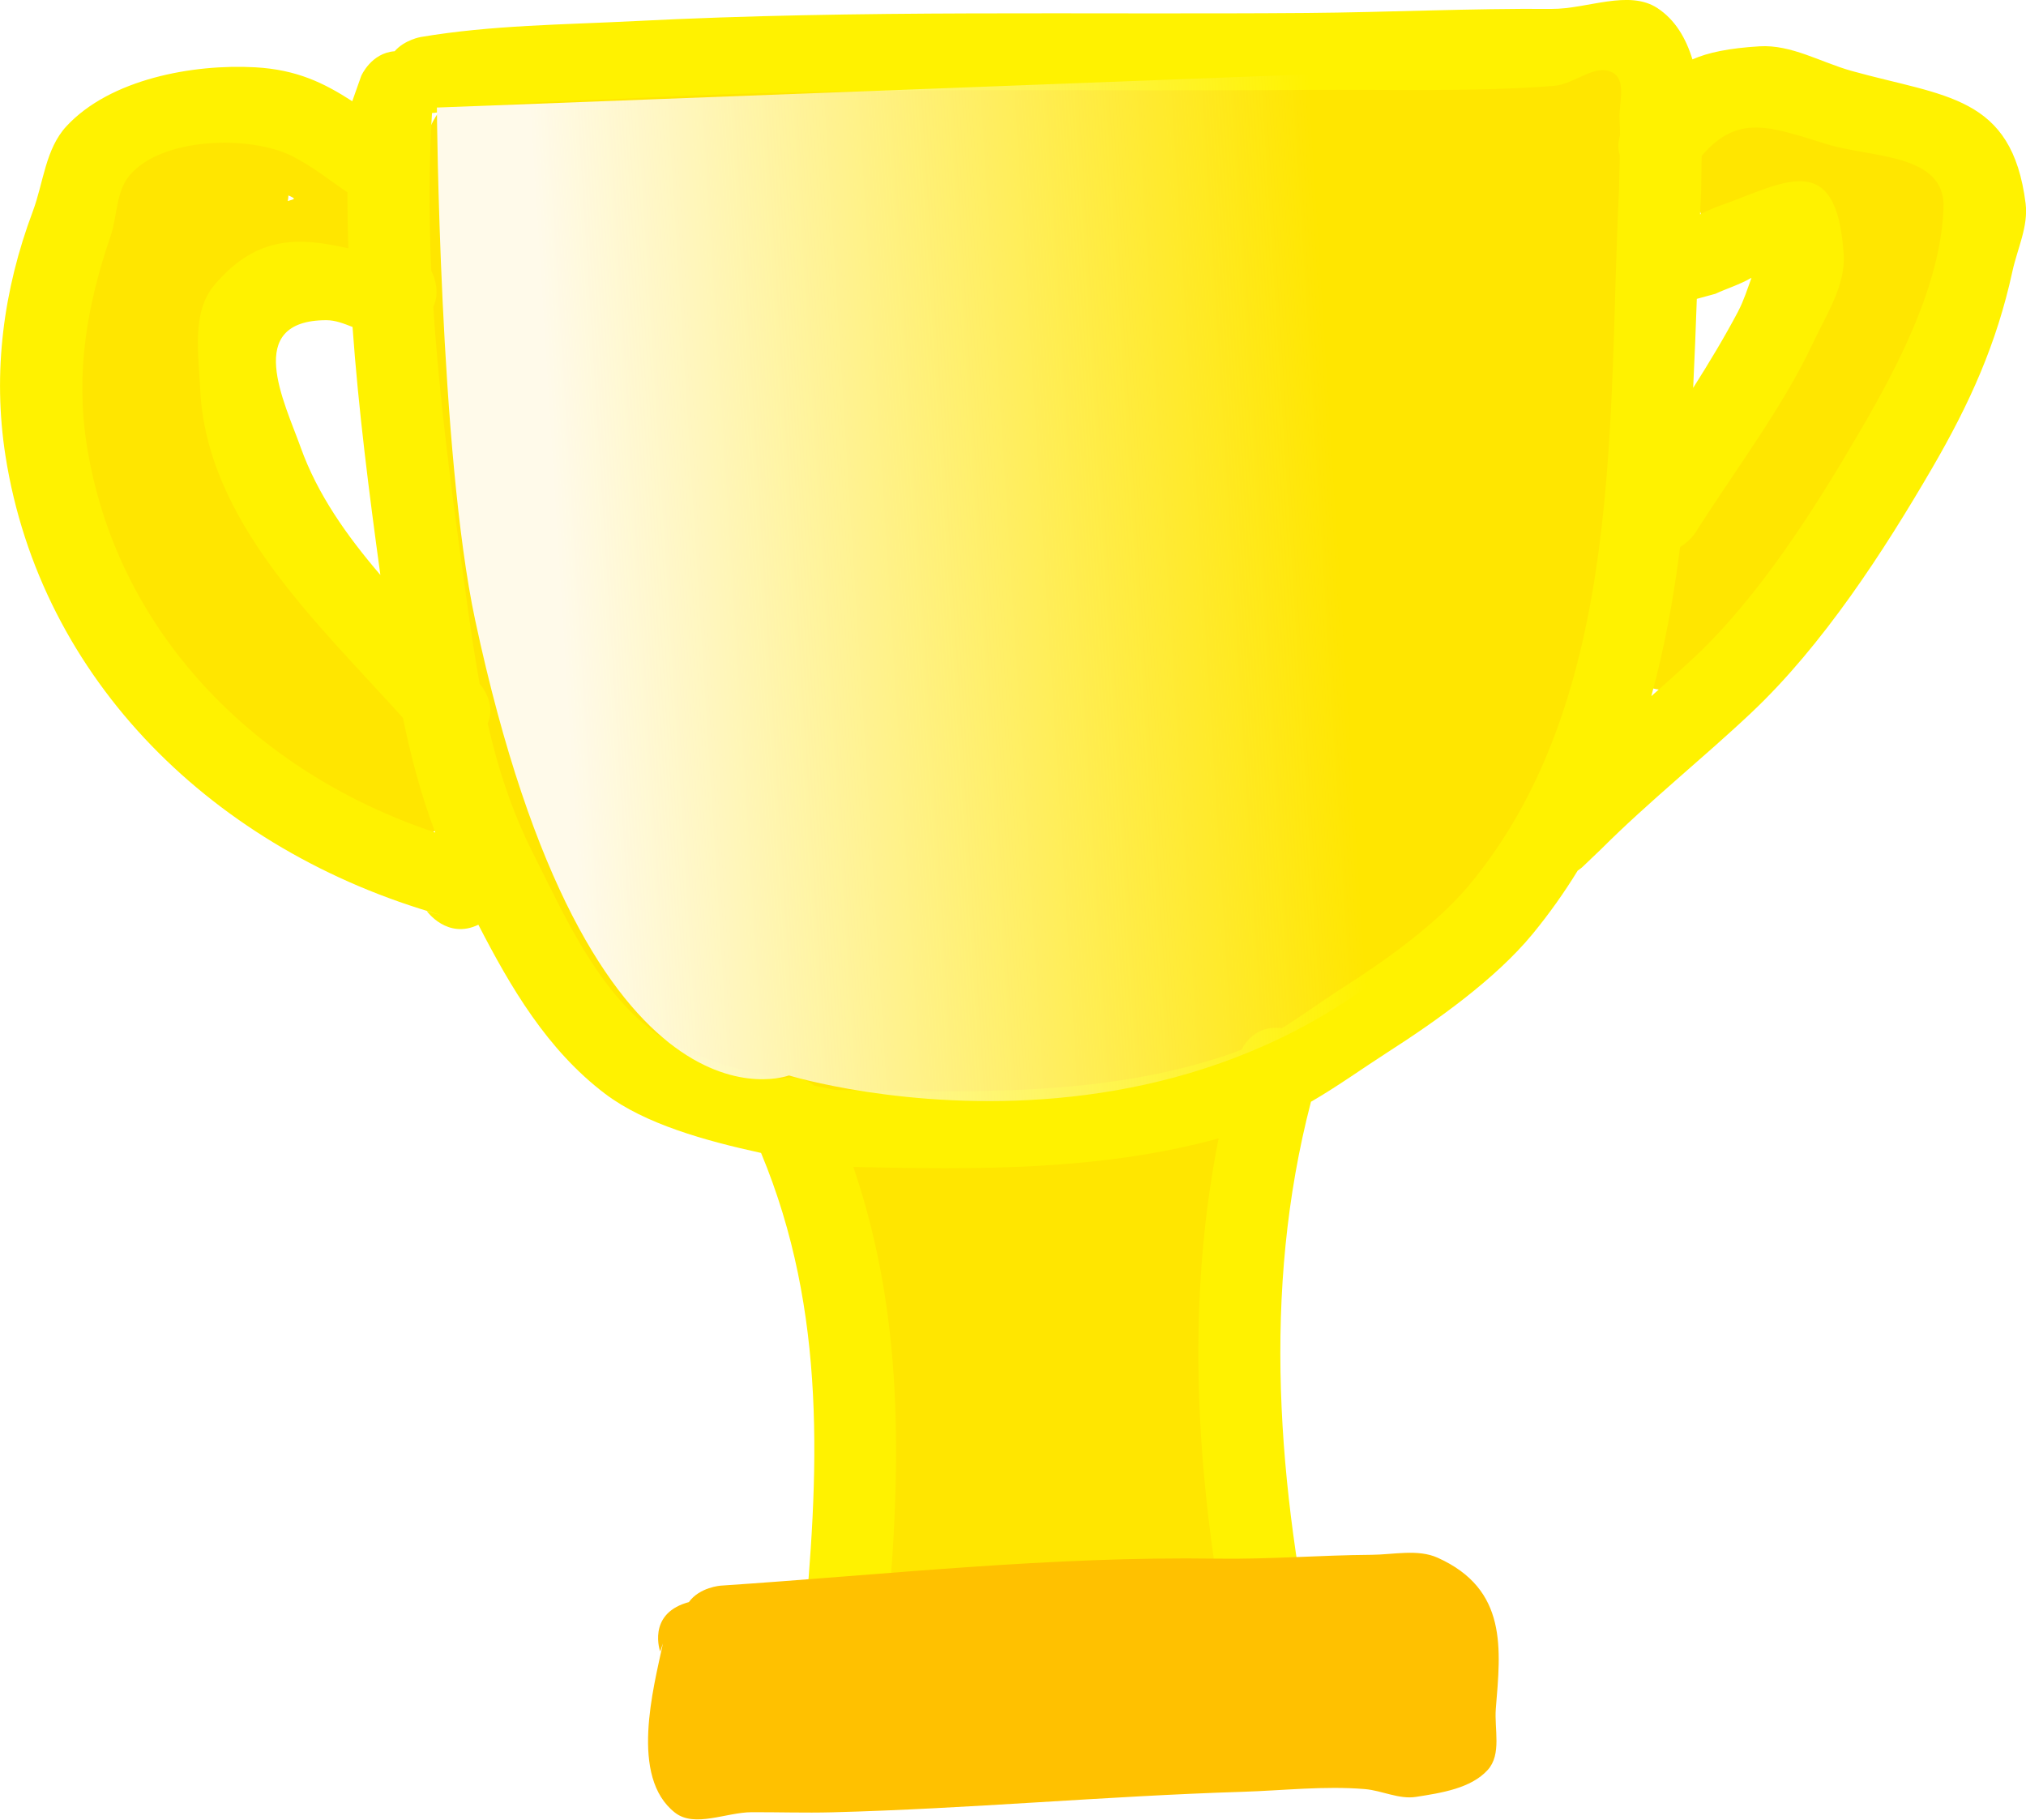
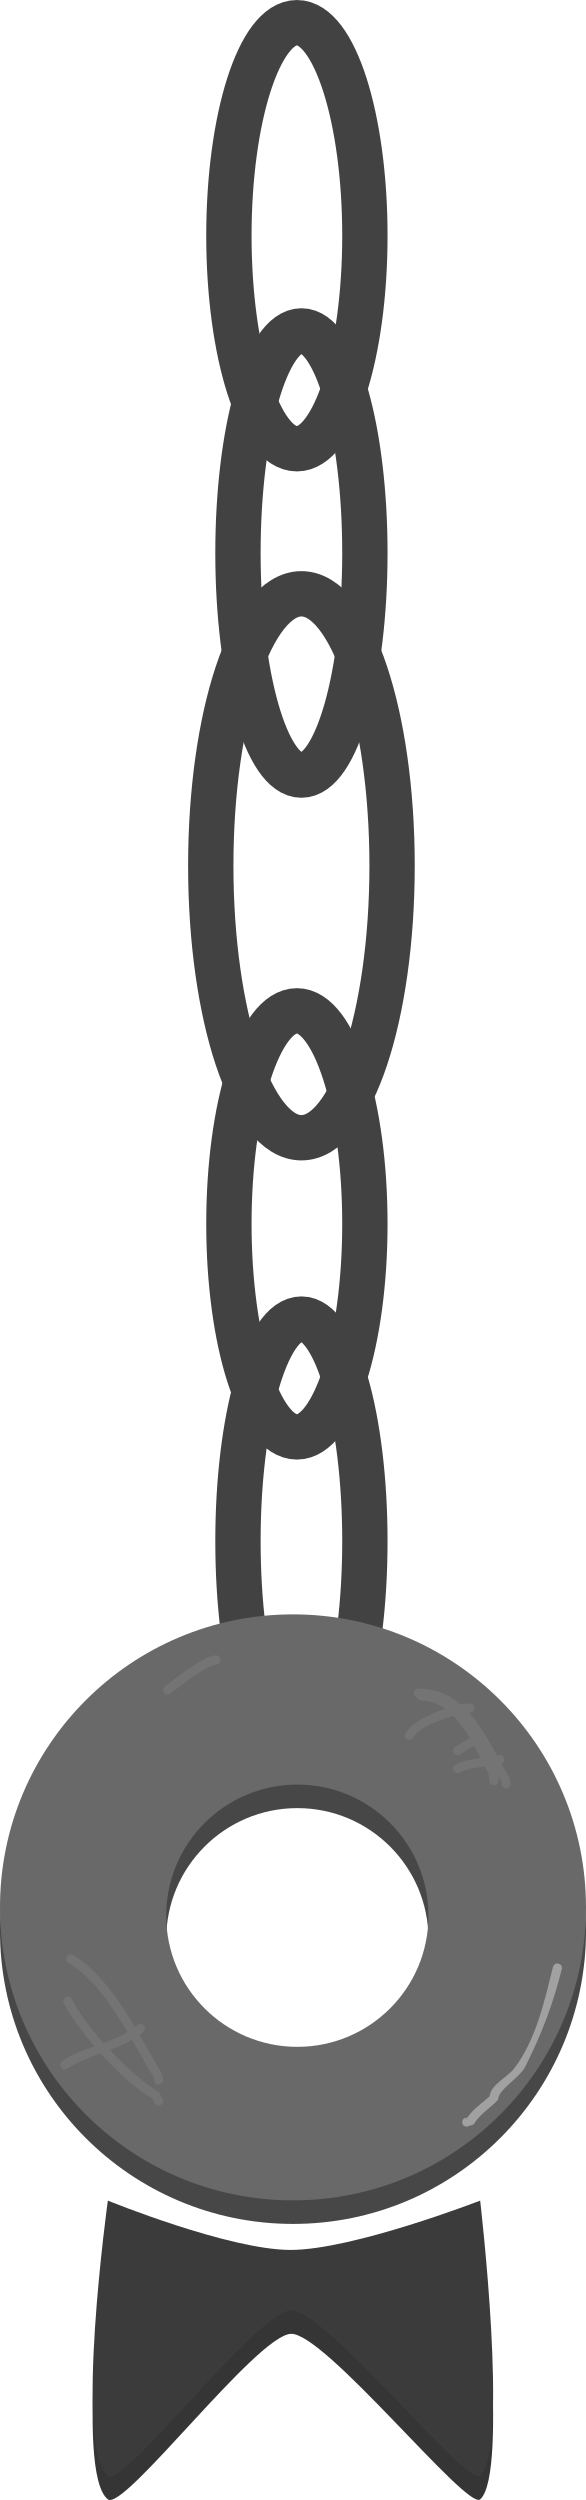
- <svg xmlns="http://www.w3.org/2000/svg" version="1.1" width="52.246" height="46.923" viewBox="0,0,52.246,46.923">
-   <defs>
-     <linearGradient x1="228.243" y1="170.85" x2="248.348" y2="169.582" gradientUnits="userSpaceOnUse" id="color-1">
-       <stop offset="0" stop-color="#fffaea" />
-       <stop offset="1" stop-color="#fffaea" stop-opacity="0" />
-     </linearGradient>
-   </defs>
-   <g transform="translate(-213.8769,-156.5384)">
-     <g data-paper-data="{&quot;isPaintingLayer&quot;:true}" fill-rule="nonzero" stroke="none" stroke-linecap="butt" stroke-linejoin="miter" stroke-miterlimit="10" stroke-dasharray="" stroke-dashoffset="0" style="mix-blend-mode: normal">
-       <path d="M225.391,176.892c0,0 0.335,0.94 -0.67,1.254c-1.005,0.314 -1.34,-0.627 -1.34,-0.627c-0.026,-0.072 -0.051,-0.145 -0.077,-0.217c-0.496,0.006 -1.031,-0.152 -1.497,-0.294c-0.728,-0.222 -2.286,-1.868 -2.788,-2.438c-2.388,-2.714 -4.263,-6.096 -3.951,-9.723c0.251,-2.918 2.085,-6.836 6.053,-5.633c0.693,0.21 1.2,0.775 1.8,1.162c0.131,0.739 0.711,1.531 0.392,2.218c-0.279,0.601 -1.239,0.612 -1.852,0.93c-0.904,0.468 -1.679,0.941 -1.736,2.024c-0.143,2.747 2.012,5.082 3.239,7.38l0.6,0.842c0.059,0.08 0.106,0.17 0.138,0.265c0.016,-0.001 0.032,-0.001 0.048,-0.001c0.521,0 0.953,0.352 1.042,0.815l0.198,0.928c0.133,0.372 0.266,0.744 0.4,1.116zM221.435,161.68c0.062,-0.021 -0.028,-0.061 -0.12,-0.101c-0.002,0.049 -0.008,0.098 -0.017,0.145c0.046,-0.014 0.092,-0.029 0.137,-0.044z" fill="#ffe600" stroke-width="0.5" />
-       <path d="M243.235,185.432c0.71,-0.539 1.386,0.094 1.386,0.094l-0.102,0.387c0.587,-0.053 1.167,-0.09 1.54,0.271c0.516,0.499 -0.015,1.393 -0.103,2.083c-0.142,1.118 -0.456,2.22 -0.496,3.345c-0.035,0.98 0.161,1.963 0.082,2.941c-0.074,0.917 0.167,2.003 -0.438,2.727c-0.406,0.485 -1.314,0.097 -1.97,0.15c-1.163,0.093 -2.326,0.181 -3.487,0.291c-0.607,0.058 -1.22,0.307 -1.819,0.199c-0.715,-0.13 -1.63,-0.283 -1.968,-0.886c-0.174,-0.312 0.283,-2.522 0.266,-3.284c-0.055,-2.364 -0.404,-4.48 -1.201,-6.713c0,0 -0.335,-0.94 0.67,-1.254c0.364,-0.114 0.64,-0.063 0.844,0.048c0.007,-0 0.014,-0 0.021,-0c0.034,0 0.067,0.001 0.1,0.004l1.259,0.098l-0.012,0.132c1.796,-0.275 3.599,-0.38 5.429,-0.633z" fill="#ffe600" stroke-width="0.5" />
-       <path d="M257.698,169.384c0.698,-1.489 1.396,-2.89 2.231,-4.335c0.299,-0.517 0.554,-1.055 0.82,-1.587c0.065,-0.131 0.261,-0.284 0.172,-0.402c-0.928,-1.225 -2.44,1.793 -3.208,-1.092c-0.922,-3.467 4.064,-4.011 5.89,-2.584c1.879,1.469 0.877,3.858 0.175,5.598c-0.831,2.058 -1.681,3.687 -3.054,5.467c-0.599,0.775 -0.944,1.772 -1.756,2.353c-0.03,0.022 -0.061,0.043 -0.091,0.064l0.012,0.012l-1.374,1.188c-0.189,0.164 -0.442,0.265 -0.721,0.265c-0.585,0 -1.059,-0.444 -1.059,-0.991c0,-0.056 0.005,-0.111 0.014,-0.164l0.167,-1.047l0.023,0.003l-0.011,-0.064c0.196,-0.656 0.391,-1.313 0.587,-1.969c0,0 0.263,-0.878 1.184,-0.714z" fill="#ffe600" stroke-width="0.5" />
-       <path d="M244.064,184.674c-2.395,0.185 -4.718,0.066 -7.128,0.164c-2.491,0.102 -5.598,-0.247 -7.616,-1.816c-2.062,-1.603 -2.483,-4.623 -3.009,-6.92c-0.288,-1.622 -0.881,-3.196 -1.071,-4.831c-0.147,-1.269 -0.096,-2.569 -0.313,-3.832c-0.258,-1.499 -0.45,-2.666 -0.326,-4.188c0.154,-1.897 -0.366,-3.732 1.78,-4.791c0.801,-0.396 1.778,-0.255 2.627,-0.288c2.018,-0.077 4.076,-0.004 6.084,-0.195c5.007,-0.391 10.044,-0.348 15.057,-0.695c1.319,-0.091 2.727,-0.23 4.05,-0.101c0.536,0.052 1.167,-0.048 1.592,0.263c2.142,1.571 0.732,5.664 0.576,7.844c-0.339,3.497 -0.791,6.716 -1.839,10.111c-0.714,2.315 -1.919,4.844 -3.938,6.433c-1.461,1.149 -3.33,2.052 -5.142,2.569l-0.466,0.235c0,0 -0.473,0.221 -0.918,0.038z" fill="#ffe600" stroke-width="0.5" />
-       <path d="M246.838,201.296c-1.059,0 -1.059,-0.991 -1.059,-0.991l0.021,-0.103c-1.01,-4.727 -1.438,-9.566 -0.498,-14.304c-3.061,0.838 -6.259,0.807 -9.42,0.736c1.389,4.056 1.223,8.161 0.806,12.464l-0.261,0.608c0,0 -0.525,0.861 -1.445,0.369c-0.92,-0.492 -0.394,-1.353 -0.394,-1.353l-0.009,0.196c0.424,-4.364 0.635,-8.536 -1.076,-12.645c-1.437,-0.314 -2.991,-0.746 -4.018,-1.523c-1.499,-1.135 -2.444,-2.755 -3.272,-4.363c-0.804,0.388 -1.33,-0.352 -1.33,-0.352l0.365,0.102c-5.847,-1.654 -10.324,-6.059 -11.23,-11.843c-0.337,-2.153 -0.053,-4.285 0.705,-6.305c0.276,-0.736 0.322,-1.606 0.868,-2.196c1.128,-1.217 3.267,-1.608 4.865,-1.519c1.083,0.06 1.78,0.408 2.505,0.875l0.231,-0.652c0,0 0.254,-0.593 0.862,-0.637c0.259,-0.297 0.673,-0.367 0.673,-0.367c1.832,-0.309 3.671,-0.316 5.528,-0.411c5.791,-0.295 11.523,-0.163 17.315,-0.209c2.114,-0.017 4.209,-0.12 6.325,-0.105c0.909,0.006 1.985,-0.509 2.727,-0.018c0.456,0.301 0.732,0.775 0.899,1.32c0.406,-0.178 0.938,-0.289 1.728,-0.337c0.823,-0.051 1.588,0.415 2.379,0.635c2.405,0.67 4.134,0.621 4.485,3.419c0.074,0.588 -0.214,1.168 -0.34,1.748c-0.407,1.871 -1.1,3.408 -2.073,5.08c-1.241,2.133 -2.813,4.565 -4.667,6.311c-1.261,1.188 -2.63,2.276 -3.867,3.512l-0.474,0.453c0,0 -0.047,0.045 -0.13,0.101c-0.345,0.563 -0.731,1.108 -1.162,1.633c-0.956,1.162 -2.477,2.241 -3.738,3.05c-0.657,0.422 -1.298,0.886 -1.978,1.278c-1.277,4.9 -0.854,9.952 0.195,14.86l0.021,0.492c0,0 0,0.991 -1.059,0.991zM258.226,161.845c1.645,-0.581 3.02,-1.518 3.195,1.258c0.051,0.804 -0.454,1.56 -0.799,2.297c-0.771,1.65 -2.044,3.323 -3.023,4.874c0,0 -0.139,0.221 -0.396,0.371c-0.165,1.305 -0.399,2.596 -0.742,3.847c0.357,-0.316 0.712,-0.633 1.06,-0.956c1.722,-1.6 3.171,-3.905 4.318,-5.871c0.981,-1.682 2.089,-3.789 2.157,-5.774c0.048,-1.401 -1.878,-1.285 -3,-1.631c-1.466,-0.452 -2.297,-0.8 -3.236,0.299c-0.005,0.338 -0.015,0.648 -0.014,0.907c-0.01,0.199 -0.02,0.399 -0.028,0.6c0.166,-0.082 0.333,-0.159 0.508,-0.221zM258.699,164.569c0.146,-0.276 0.238,-0.575 0.345,-0.867c-0.296,0.174 -0.651,0.282 -0.93,0.413l-0.48,0.131c-0.027,0.759 -0.056,1.526 -0.094,2.296c0.413,-0.652 0.809,-1.309 1.16,-1.973zM225.107,163.826c0.055,0.259 0.022,0.463 -0.056,0.622c0.157,2.418 0.481,4.832 0.812,7.223c0.118,0.853 0.234,1.687 0.383,2.506c0.007,0.007 0.013,0.015 0.02,0.022c0,0 0.42,0.482 0.187,0.994c0.26,1.144 0.619,2.263 1.179,3.37c0.792,1.565 1.609,3.445 3.094,4.581c0.812,0.621 2.099,0.966 3.281,1.218c0.39,-0.098 0.678,0.022 0.873,0.177c0.189,0.037 0.37,0.073 0.54,0.109c3.424,0.047 6.88,0.202 10.174,-0.926c0.101,-0.035 0.2,-0.072 0.298,-0.113c0.127,-0.241 0.431,-0.633 1.046,-0.554c0.518,-0.324 1.014,-0.69 1.527,-1.017c1.115,-0.711 2.46,-1.663 3.308,-2.684c4.037,-4.865 3.559,-12.117 3.856,-17.934c0.002,-0.292 0.013,-0.584 0.02,-0.877c-0.06,-0.187 -0.04,-0.368 0.005,-0.517c-0.001,-0.137 -0.005,-0.274 -0.013,-0.411c-0.023,-0.407 0.194,-1.013 -0.187,-1.209c-0.449,-0.231 -0.981,0.304 -1.491,0.345c-2.043,0.165 -4.316,0.09 -6.376,0.106c-5.76,0.046 -11.46,-0.087 -17.218,0.206c-1.765,0.09 -3.523,0.082 -5.264,0.382c0,0 -0.033,0.006 -0.088,0.009c-0.084,1.355 -0.081,2.713 -0.018,4.07c0.046,0.085 0.083,0.185 0.108,0.302zM222.292,164.796c-2.155,0.005 -1.074,2.124 -0.663,3.276c0.434,1.217 1.194,2.286 2.057,3.295c-0.291,-2.12 -0.564,-4.256 -0.718,-6.396c-0.221,-0.086 -0.441,-0.175 -0.676,-0.175zM219.038,166.553c-0.04,-0.894 -0.225,-1.961 0.367,-2.663c1.12,-1.329 2.254,-1.216 3.455,-0.947c-0.016,-0.481 -0.024,-0.963 -0.023,-1.444c-0.477,-0.322 -0.925,-0.687 -1.444,-0.943c-1.081,-0.533 -3.352,-0.481 -4.176,0.508c-0.356,0.427 -0.311,1.045 -0.488,1.561c-0.603,1.76 -0.91,3.504 -0.616,5.383c0.746,4.764 4.287,8.434 8.988,10.001c-0.369,-0.972 -0.628,-1.955 -0.833,-2.957c-2.219,-2.467 -5.079,-5.085 -5.23,-8.498z" fill="#fff200" stroke-width="0.5" />
-       <path d="M231.571,197.877c0.024,-0.007 0.047,-0.014 0.07,-0.02c0.279,-0.388 0.825,-0.425 0.825,-0.425c4.274,-0.285 8.511,-0.761 12.801,-0.696c1.327,0.02 2.652,-0.09 3.979,-0.099c0.569,-0.004 1.191,-0.155 1.704,0.075c1.815,0.816 1.626,2.357 1.501,3.89c-0.043,0.53 0.157,1.177 -0.209,1.583c-0.429,0.475 -1.194,0.593 -1.85,0.695c-0.439,0.069 -0.875,-0.164 -1.319,-0.201c-1.047,-0.087 -2.101,0.037 -3.151,0.07c-3.534,0.11 -7.063,0.438 -10.594,0.529c-0.688,0.018 -1.376,-0.005 -2.064,-0.003c-0.66,0.002 -1.472,0.408 -1.979,0.013c-1.181,-0.92 -0.556,-3.215 -0.312,-4.368l-0.072,0.211c0,0 -0.335,-0.94 0.67,-1.254z" fill="#ffc100" stroke-width="0.5" />
-       <path d="M253.15,177.751c-6.785,10.253 -18.929,6.523 -18.929,6.523c0,0 -5.151,1.967 -8.09,-11.74c-0.922,-4.301 -0.988,-13.222 -0.988,-13.222l30.661,-1.169c0,0 3.915,9.682 -2.654,19.608z" fill="url(#color-1)" stroke-width="0" />
+ <svg xmlns="http://www.w3.org/2000/svg" version="1.1" width="32.319" height="137.883" viewBox="0,0,32.319,137.883">
+   <g transform="translate(-223.8404,-121.5395)">
+     <g data-paper-data="{&quot;isPaintingLayer&quot;:true}" fill-rule="nonzero" stroke-linecap="butt" stroke-linejoin="miter" stroke-miterlimit="10" stroke-dasharray="" stroke-dashoffset="0" style="mix-blend-mode: normal">
+       <path d="M243.965,134.54c0,6.489 -1.679,11.75 -3.75,11.75c-2.071,0 -3.75,-5.261 -3.75,-11.75c0,-6.489 1.679,-11.75 3.75,-11.75c2.071,0 3.75,5.261 3.75,11.75z" fill="none" stroke="#424242" stroke-width="2.5" />
+       <path d="M243.965,152.04c0,6.765 -1.567,12.25 -3.5,12.25c-1.933,0 -3.5,-5.485 -3.5,-12.25c0,-6.765 1.567,-12.25 3.5,-12.25c1.933,0 3.5,5.485 3.5,12.25z" fill="none" stroke="#424242" stroke-width="2.5" />
+       <path d="M245.465,169.29c0,8.284 -2.239,15 -5,15c-2.761,0 -5,-6.716 -5,-15c0,-8.284 2.239,-15 5,-15c2.761,0 5,6.716 5,15z" fill="none" stroke="#424242" stroke-width="2.5" />
+       <path d="M243.965,189.04c0,6.489 -1.679,11.75 -3.75,11.75c-2.071,0 -3.75,-5.261 -3.75,-11.75c0,-6.489 1.679,-11.75 3.75,-11.75c2.071,0 3.75,5.261 3.75,11.75z" fill="none" stroke="#424242" stroke-width="2.5" />
+       <path d="M243.965,206.54c0,6.765 -1.567,12.25 -3.5,12.25c-1.933,0 -3.5,-5.485 -3.5,-12.25c0,-6.765 1.567,-12.25 3.5,-12.25c1.933,0 3.5,5.485 3.5,12.25z" fill="none" stroke="#424242" stroke-width="2.5" />
+       <path d="M223.84,228.036c0,-8.925 7.235,-16.16 16.16,-16.16c8.925,0 16.16,7.235 16.16,16.16c0,8.925 -7.235,16.16 -16.16,16.16c-8.925,0 -16.16,-7.235 -16.16,-16.16zM240.24,235.727c3.994,0 7.232,-3.238 7.232,-7.232c0,-3.994 -3.238,-7.232 -7.232,-7.232c-3.994,0 -7.232,3.238 -7.232,7.232c0,3.994 3.238,7.232 7.232,7.232z" fill="#474747" stroke="none" stroke-width="0" />
+       <path d="M229.788,259.387c-1.89,-1.509 0,-15.178 0,-15.178c0,0 6.67,2.72 10.082,2.72c3.433,0 10.453,-2.72 10.453,-2.72c0,0 1.609,13.765 0,15.178c-0.723,0.635 -8.614,-9.258 -10.453,-9.129c-1.928,0.135 -9.204,9.83 -10.082,9.129z" fill="#353535" stroke="none" stroke-width="0" />
+       <path d="M223.84,226.737c0,-8.925 7.235,-16.16 16.16,-16.16c8.925,0 16.16,7.235 16.16,16.16c0,8.925 -7.235,16.16 -16.16,16.16c-8.925,0 -16.16,-7.235 -16.16,-16.16zM240.24,234.429c3.994,0 7.232,-3.238 7.232,-7.232c0,-3.994 -3.238,-7.232 -7.232,-7.232c-3.994,0 -7.232,3.238 -7.232,7.232c0,3.994 3.238,7.232 7.232,7.232z" fill="#696969" stroke="none" stroke-width="0" />
+       <path d="M229.788,258.088c-1.89,-1.509 0,-15.178 0,-15.178c0,0 6.67,2.72 10.082,2.72c3.433,0 10.453,-2.72 10.453,-2.72c0,0 1.609,13.765 0,15.178c-0.723,0.635 -8.614,-9.258 -10.453,-9.129c-1.928,0.135 -9.204,9.83 -10.082,9.129z" fill="#3b3b3b" stroke="none" stroke-width="0" />
+       <path d="M251.662,218.534c0.037,0.183 -0.091,0.257 -0.158,0.282c0.151,0.272 0.302,0.54 0.457,0.799l0.039,0.296c0,0 0.005,0.25 -0.245,0.255c-0.25,0.005 -0.255,-0.245 -0.255,-0.245l0.032,-0.048c-0.078,-0.131 -0.156,-0.265 -0.233,-0.401l0.032,0.248c0,0 0.03,0.248 -0.218,0.278c-0.248,0.03 -0.278,-0.218 -0.278,-0.218l-0.044,-0.397c-0.065,-0.127 -0.132,-0.263 -0.203,-0.406c-0.479,0.056 -0.902,0.084 -1.393,0.33c0,0 -0.224,0.112 -0.335,-0.112c-0.112,-0.224 0.112,-0.335 0.112,-0.335c0.488,-0.244 0.917,-0.294 1.384,-0.351c-0.112,-0.223 -0.231,-0.453 -0.358,-0.684l-0.014,-0c-0.255,0.161 -0.513,0.318 -0.771,0.473c0,0 -0.214,0.129 -0.343,-0.086c-0.129,-0.214 0.086,-0.343 0.086,-0.343c0.265,-0.159 0.531,-0.315 0.798,-0.47c-0.27,-0.448 -0.572,-0.876 -0.915,-1.226c-0.87,0.249 -1.999,0.715 -2.197,1.189c0,0 -0.112,0.224 -0.335,0.112c-0.224,-0.112 -0.112,-0.335 -0.112,-0.335c0.313,-0.566 1.297,-1.057 2.199,-1.354c-0.388,-0.282 -0.822,-0.454 -1.309,-0.451c0,0 -0.2,0 -0.242,-0.179c-0.074,-0.021 -0.174,-0.079 -0.174,-0.238c0,-0.25 0.25,-0.25 0.25,-0.25c0.963,0 1.713,0.345 2.336,0.886c0.107,-0.021 0.207,-0.038 0.298,-0.05l0.199,-0.002c0,0 0.25,0 0.25,0.25c0,0.25 -0.25,0.25 -0.25,0.25l-0.046,-0.001c0.599,0.669 1.08,1.515 1.548,2.362l0.115,-0.023c0,0 0.245,-0.049 0.294,0.196z" fill="#747474" stroke="none" stroke-width="0.5" />
+       <path d="M231.783,233.267c0.15,0.2 -0.05,0.35 -0.05,0.35l-0.197,0.148c0.448,0.77 0.864,1.528 1.262,2.19l0.036,0.295c0,0 0,0.25 -0.25,0.25c-0.25,0 -0.25,-0.25 -0.25,-0.25l0.036,-0.038c-0.39,-0.65 -0.8,-1.403 -1.242,-2.169c-0.384,0.23 -0.801,0.403 -1.227,0.561c0.913,0.976 1.925,1.866 2.696,2.305l0.211,0.395c0,0 0.112,0.224 -0.112,0.335c-0.224,0.112 -0.335,-0.112 -0.335,-0.112l-0.123,-0.271c-0.81,-0.41 -1.89,-1.398 -2.849,-2.468c-0.634,0.227 -1.269,0.459 -1.832,0.835c0,0 -0.208,0.139 -0.347,-0.069c-0.139,-0.208 0.069,-0.347 0.069,-0.347c0.541,-0.36 1.156,-0.587 1.772,-0.805c-0.735,-0.861 -1.365,-1.736 -1.69,-2.375c0,0 -0.112,-0.224 0.112,-0.335c0.224,-0.112 0.335,0.112 0.335,0.112c0.332,0.68 0.986,1.564 1.746,2.419c0.464,-0.169 0.916,-0.354 1.323,-0.608c-0.907,-1.528 -1.956,-3.039 -3.255,-3.818c0,0 -0.214,-0.129 -0.086,-0.343c0.129,-0.214 0.343,-0.086 0.343,-0.086c1.363,0.818 2.457,2.381 3.402,3.962l0.153,-0.115c0,0 0.2,-0.15 0.35,0.05z" fill="#747474" stroke="none" stroke-width="0.5" />
+       <path d="M235.99,213.015c0.068,0.24 -0.172,0.309 -0.172,0.309l-0.364,0.102c-0.781,0.386 -1.515,0.994 -2.221,1.524c0,0 -0.2,0.15 -0.35,-0.05c-0.15,-0.2 0.05,-0.35 0.05,-0.35c0.748,-0.561 1.514,-1.173 2.34,-1.59l0.408,-0.117c0,0 0.24,-0.068 0.309,0.172z" fill="#747474" stroke="none" stroke-width="0.5" />
+       <path d="M249.333,238.583c0,-0.25 0.25,-0.25 0.25,-0.25l-0.049,0.124c0.335,-0.562 0.838,-0.87 1.318,-1.303c0.031,-0.626 0.963,-1.029 1.361,-1.551c1.187,-1.553 1.665,-3.732 2.127,-5.581c0,0 0.061,-0.243 0.303,-0.182c0.243,0.061 0.182,0.303 0.182,0.303c-0.488,1.951 -1.116,3.595 -2.023,5.393c-0.299,0.594 -1.521,1.279 -1.488,1.809c-0.441,0.471 -1.031,0.806 -1.348,1.364l-0.383,0.124c0,0 -0.25,0 -0.25,-0.25z" fill="#a1a1a1" stroke="none" stroke-width="0.5" />
    </g>
  </g>
</svg>
